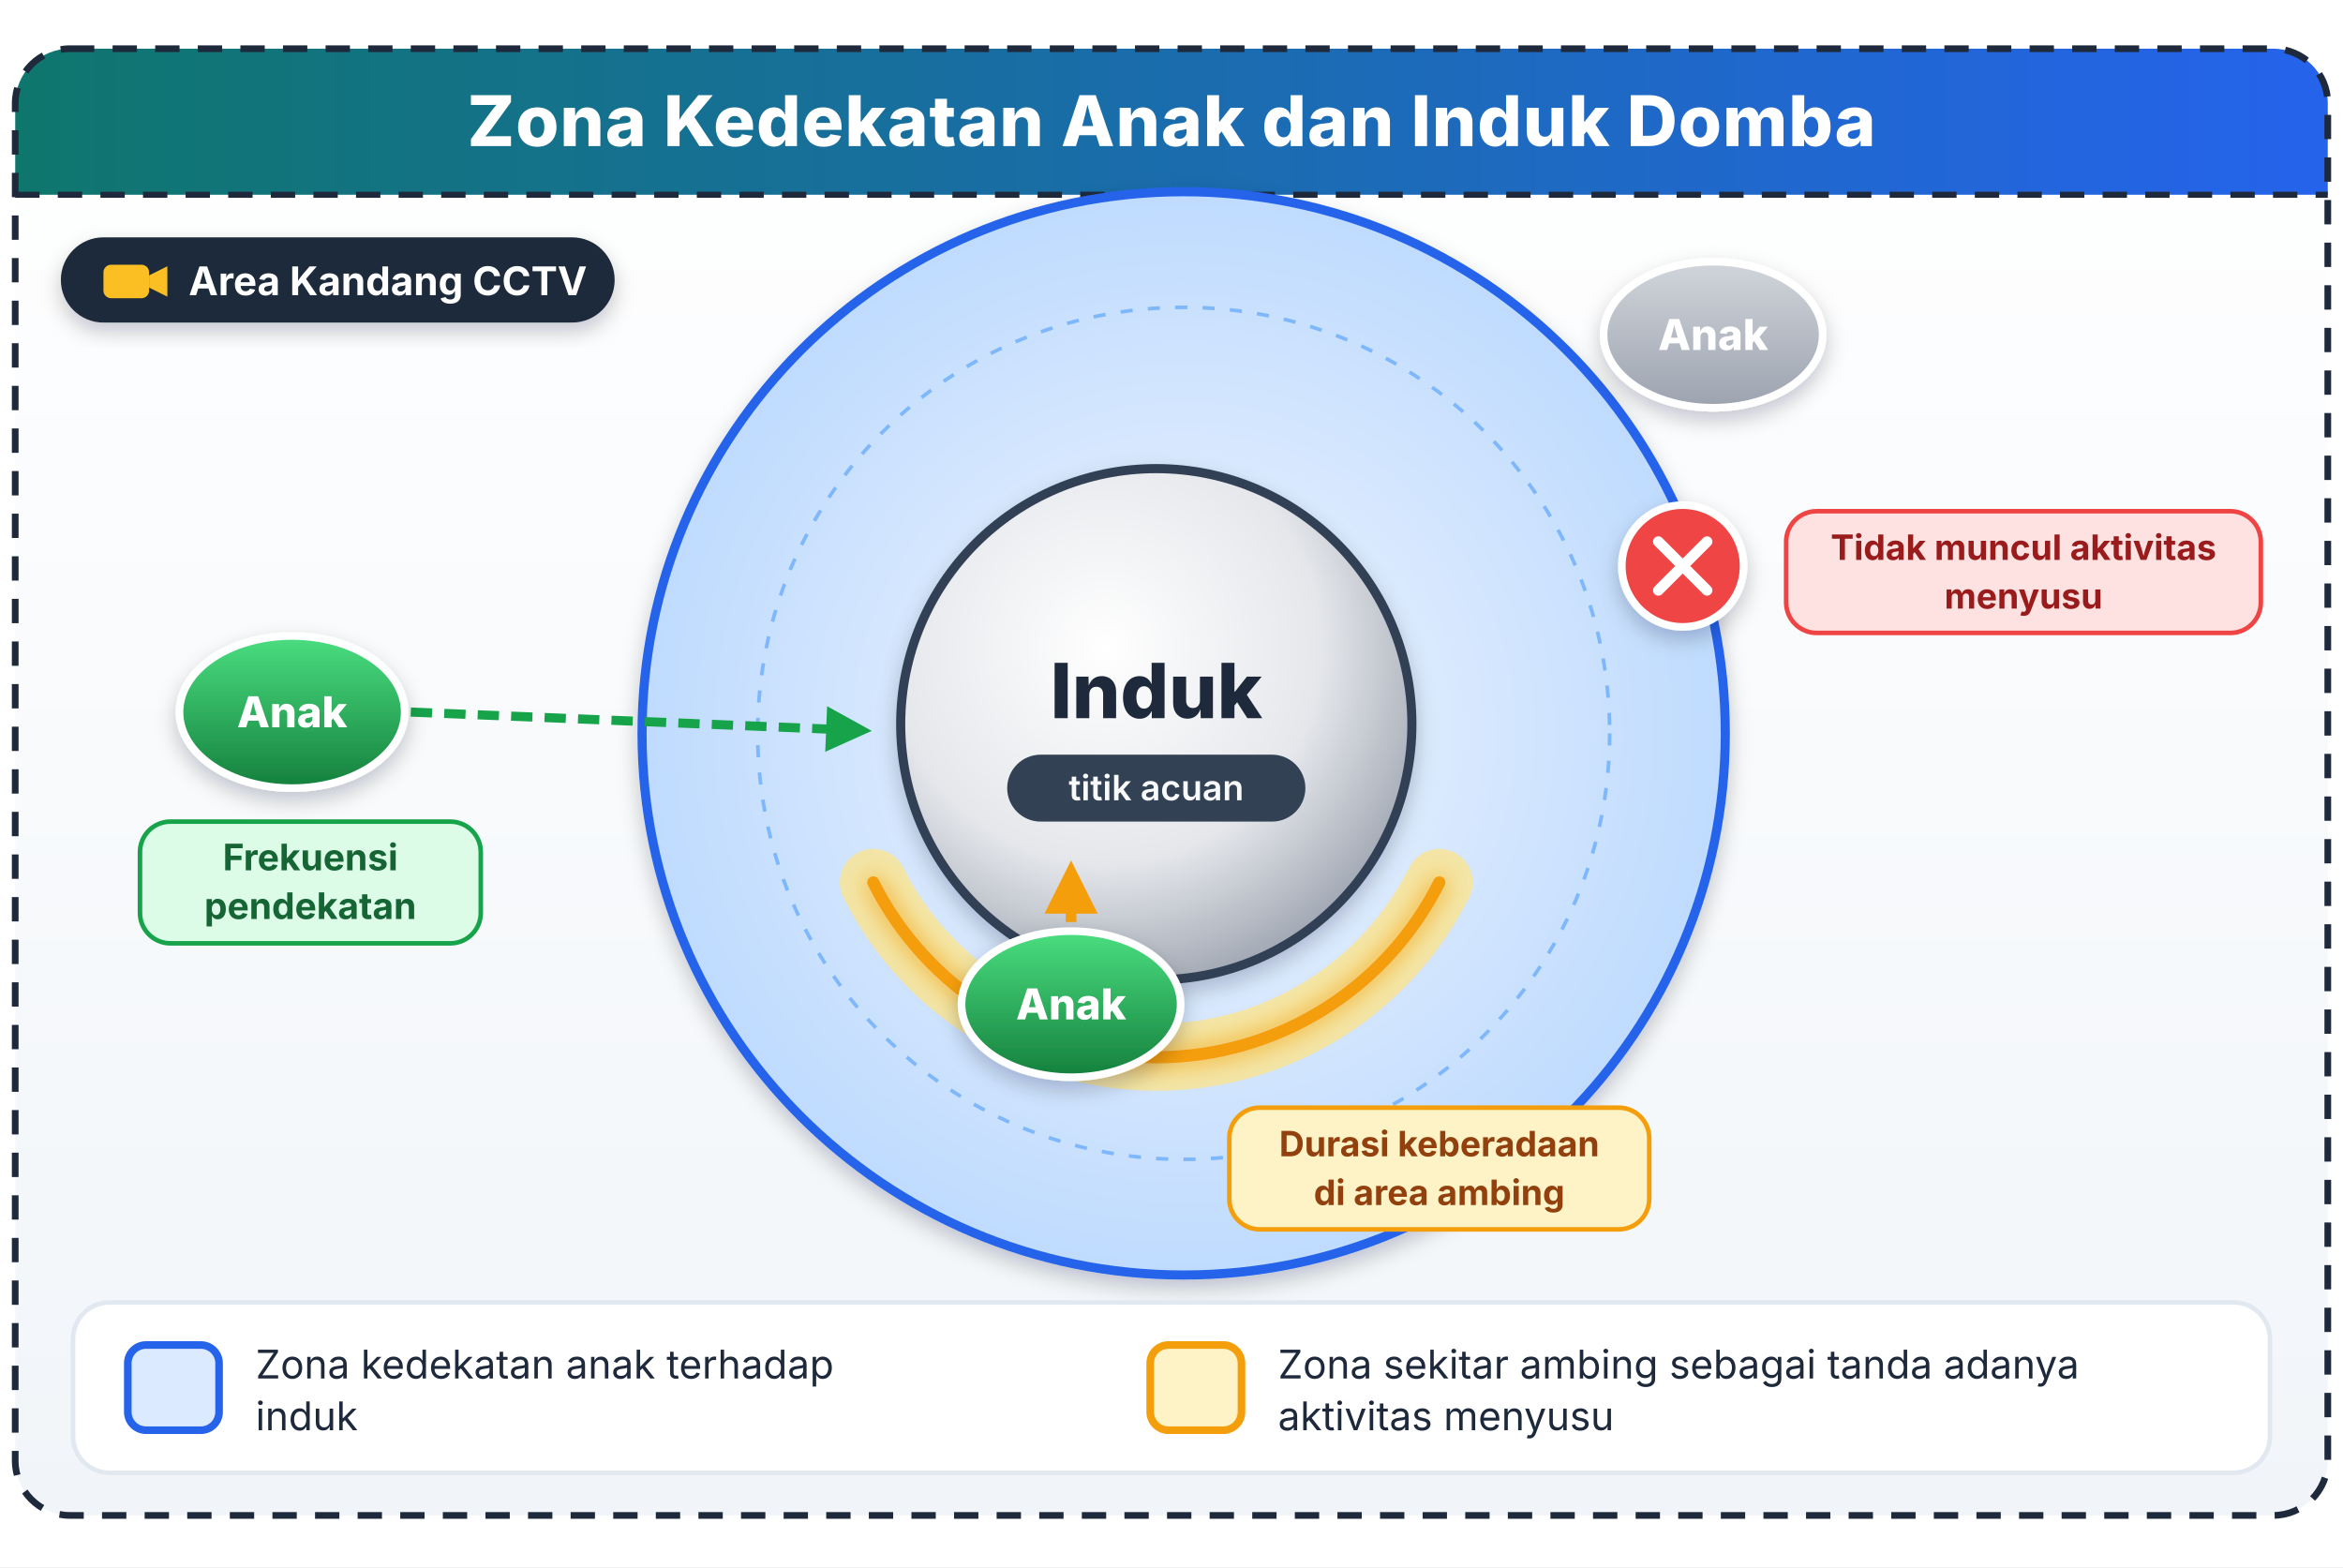
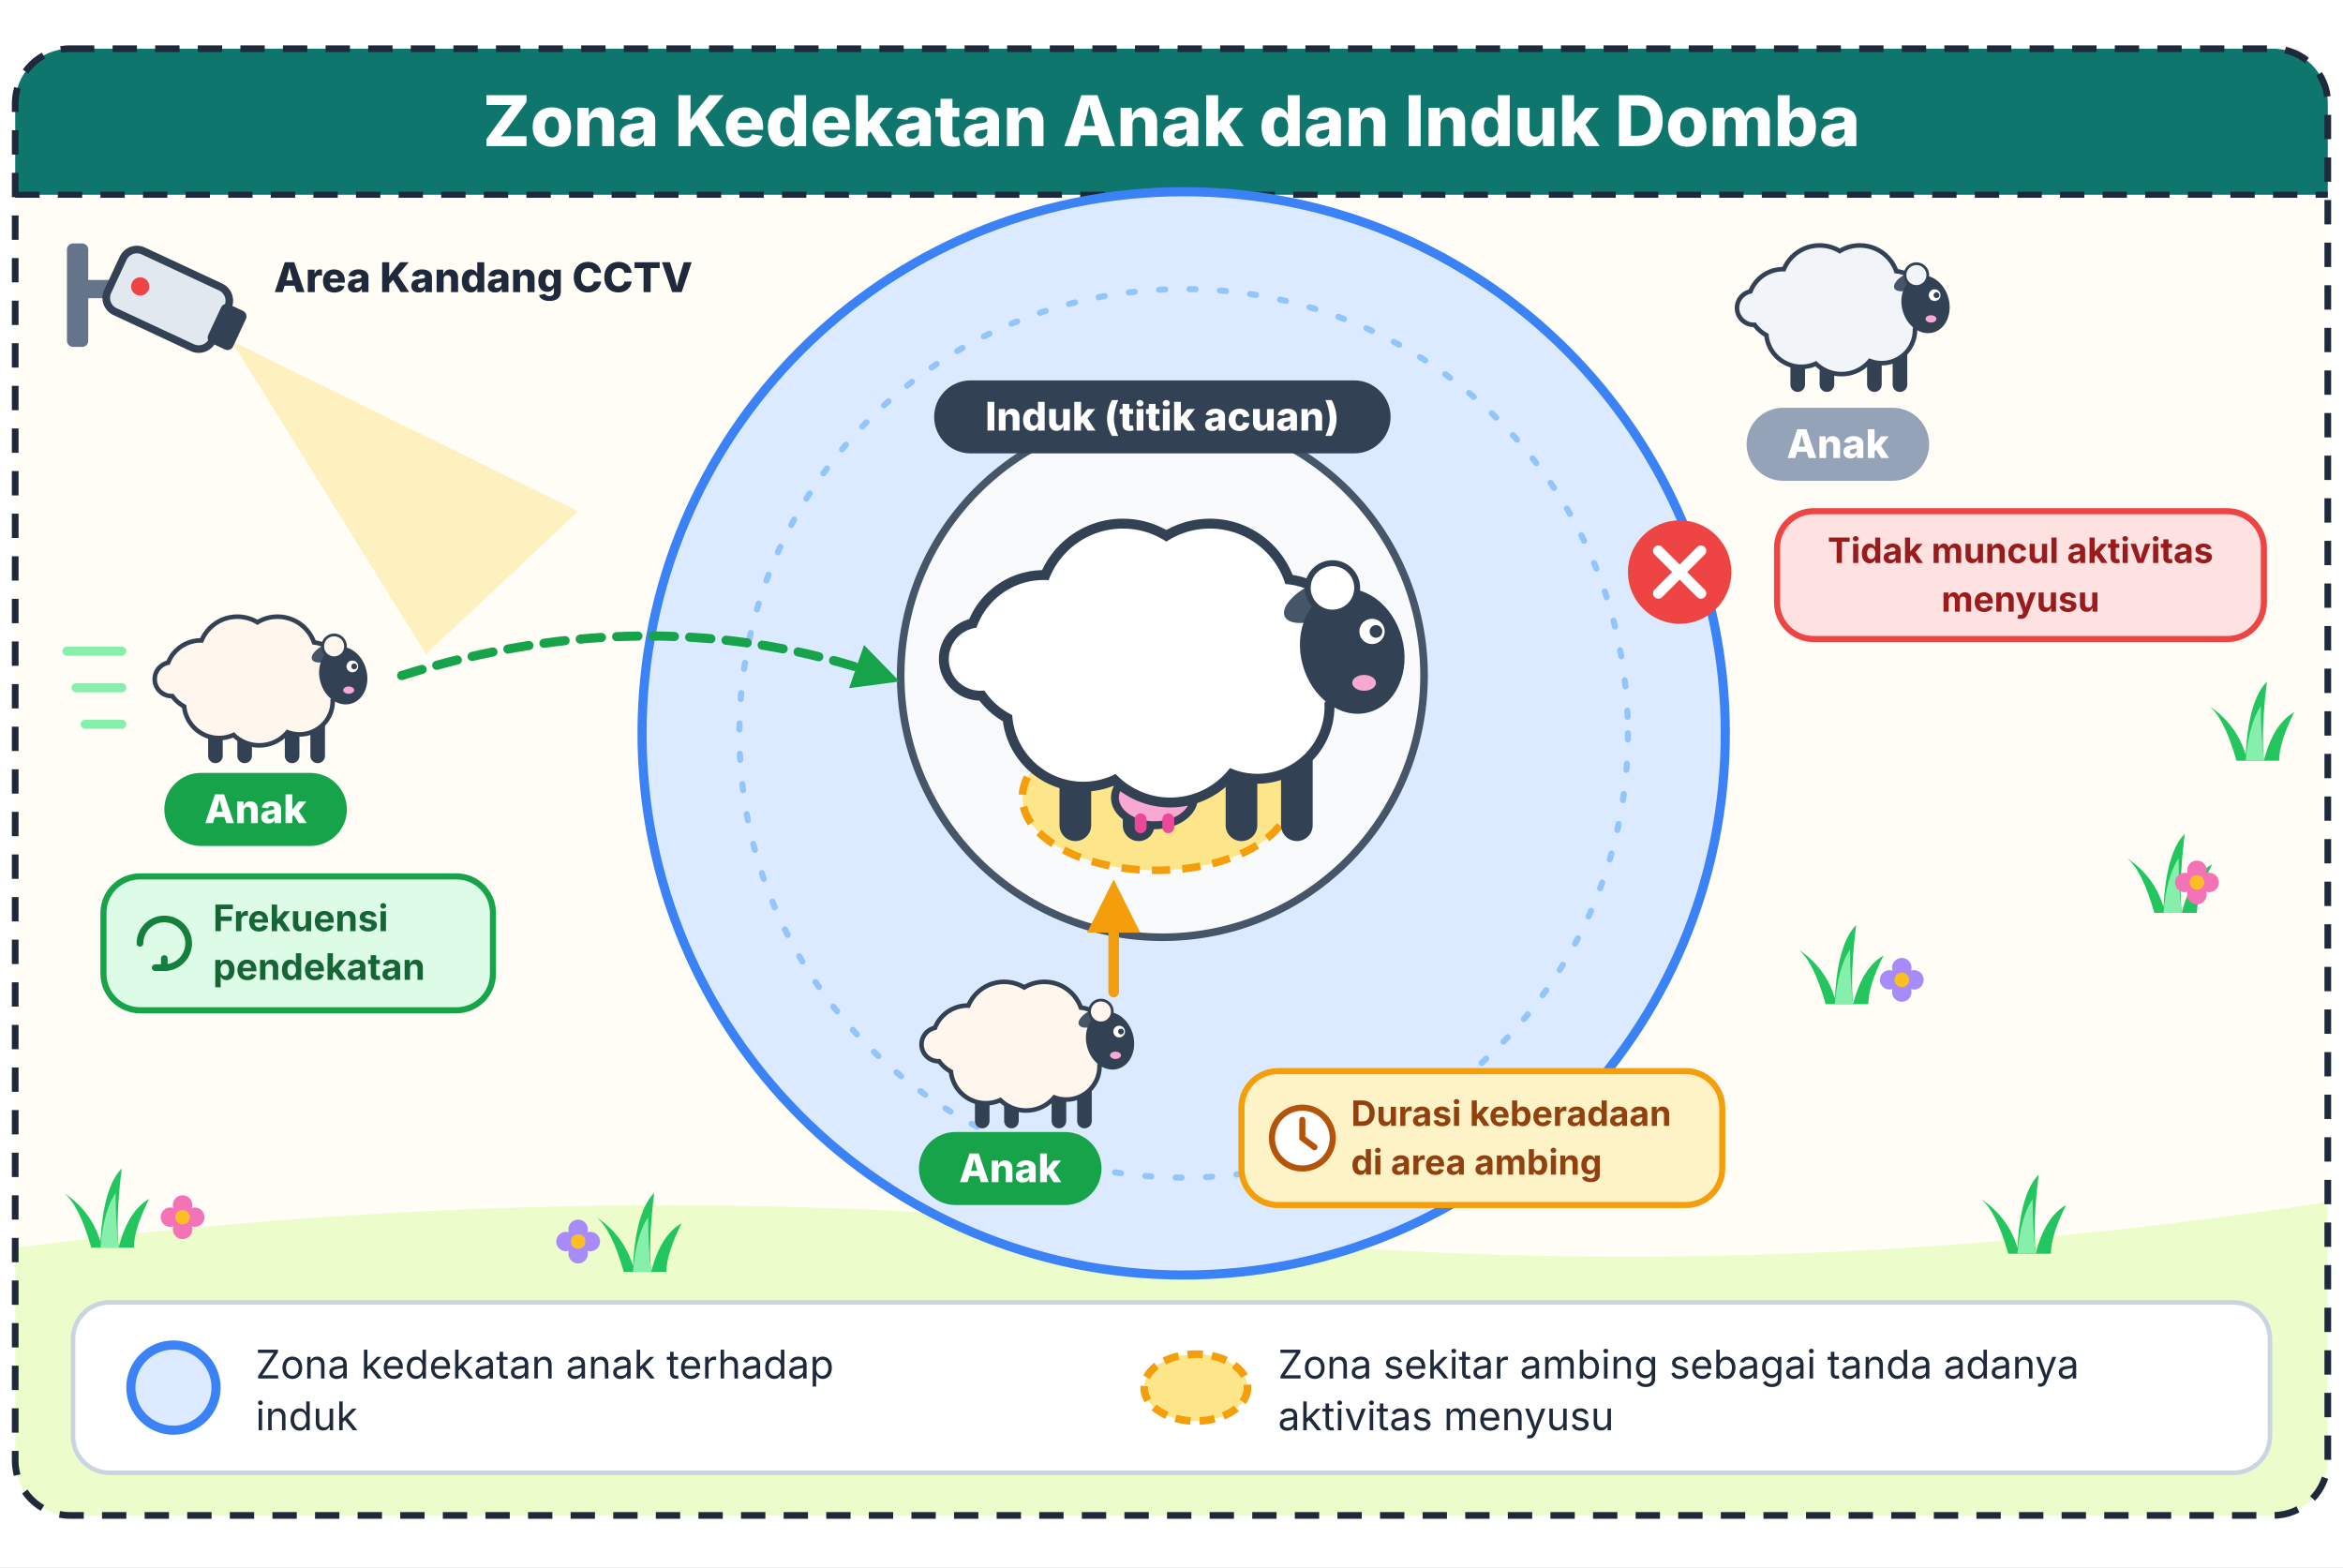
<svg xmlns="http://www.w3.org/2000/svg" width="770" height="515" viewBox="0 0 770 515" font-family="Inter, sans-serif">
  <defs>
-     <linearGradient id="titleG" x1="0" x2="1">
-       <stop offset="0" stop-color="#0f766e" />
-       <stop offset="1" stop-color="#2563eb" />
-     </linearGradient>
-     <radialGradient id="zoneG" cx="0.5" cy="0.5" r="0.5">
-       <stop offset="0.45" stop-color="#dbeafe" />
-       <stop offset="1" stop-color="#bfdbfe" />
-     </radialGradient>
-     <radialGradient id="indukG" cx="0.4" cy="0.35" r="0.7">
-       <stop offset="0" stop-color="#ffffff" />
-       <stop offset="0.6" stop-color="#e5e7eb" />
-       <stop offset="1" stop-color="#9ca3af" />
-     </radialGradient>
-     <linearGradient id="anakG" x1="0" y1="0" x2="0" y2="1">
-       <stop offset="0" stop-color="#4ade80" />
-       <stop offset="1" stop-color="#15803d" />
-     </linearGradient>
-     <linearGradient id="anakOutG" x1="0" y1="0" x2="0" y2="1">
-       <stop offset="0" stop-color="#d1d5db" />
-       <stop offset="1" stop-color="#9ca3af" />
-     </linearGradient>
-     <linearGradient id="bgG" x1="0" y1="0" x2="0" y2="1">
-       <stop offset="0" stop-color="#ffffff" />
-       <stop offset="1" stop-color="#f1f5f9" />
-     </linearGradient>
-     <filter id="sh" x="-30%" y="-30%" width="160%" height="160%">
-       <feDropShadow dx="0" dy="3" stdDeviation="3.5" flood-color="#0f172a" flood-opacity="0.22" />
-     </filter>
-     <filter id="glow" x="-50%" y="-50%" width="200%" height="200%">
-       <feGaussianBlur stdDeviation="4" result="b" />
-       <feMerge>
-         <feMergeNode in="b" />
-         <feMergeNode in="SourceGraphic" />
-       </feMerge>
-     </filter>
-     <marker id="arrG" viewBox="0 0 10 10" refX="7" refY="5" markerWidth="5" markerHeight="5" orient="auto">
-       <path d="M0,0 L10,5 L0,10 z" fill="#16a34a" />
-     </marker>
-     <marker id="arrO" viewBox="0 0 10 10" refX="7" refY="5" markerWidth="5" markerHeight="5" orient="auto">
-       <path d="M0,0 L10,5 L0,10 z" fill="#f59e0b" />
-     </marker>
    <clipPath id="card">
      <rect x="5" y="16" width="760" height="482" rx="18" />
    </clipPath>
+     <marker id="aG" viewBox="0 0 10 10" refX="6" refY="5" markerWidth="5" markerHeight="5" orient="auto">
+       <path d="M0,0 L10,5 L0,10 z" fill="#16a34a" />
+     </marker>
+     <marker id="aO" viewBox="0 0 10 10" refX="6" refY="5" markerWidth="5" markerHeight="5" orient="auto">
+       <path d="M0,0 L10,5 L0,10 z" fill="#f59e0b" />
+     </marker>
  </defs>
  <rect width="770" height="515" fill="#ffffff" />
-   <rect x="5" y="16" width="760" height="482" rx="18" fill="url(#bgG)" />
+   <rect x="5" y="16" width="760" height="482" rx="18" fill="#fffdf6" />
  <g clip-path="url(#card)">
-     <rect x="5" y="16" width="760" height="48" fill="url(#titleG)" />
-   </g>
-   <text x="385" y="48" text-anchor="middle" font-size="23" font-weight="800" fill="#ffffff" letter-spacing="0.3">Zona Kedekatan Anak dan Induk Domba</text>
+     <path d="M5,410 Q200,385 385,405 T765,395 L765,500 L5,500 Z" fill="#ecfccb" />
+     <rect x="5" y="16" width="760" height="48" fill="#0f766e" />
+   </g>
+   <text x="385" y="48" text-anchor="middle" font-size="23" font-weight="800" fill="#ffffff">Zona Kedekatan Anak dan Induk Domba</text>
  <line x1="5" y1="64" x2="765" y2="64" stroke="#1e293b" stroke-width="2" stroke-dasharray="8 6" />
-   <rect x="5" y="16" width="760" height="482" rx="18" fill="none" stroke="#1e293b" stroke-width="2.2" stroke-dasharray="8 6" />
-   <g filter="url(#sh)">
-     <rect x="20" y="78" width="182" height="28" rx="14" fill="#1e293b" />
-   </g>
-   <g transform="translate(34,85)" fill="#fbbf24">
-     <rect x="0" y="2" width="15" height="11" rx="2.5" />
-     <path d="M15,5.5 L21,2.5 L21,12.5 L15,9.5 z" />
-   </g>
-   <text x="62" y="97" font-size="13" font-weight="700" fill="#ffffff">Area Kandang CCTV</text>
-   <circle cx="389" cy="241" r="178" fill="url(#zoneG)" stroke="#2563eb" stroke-width="3" filter="url(#sh)" />
-   <circle cx="389" cy="241" r="140" fill="none" stroke="#60a5fa" stroke-width="1.2" stroke-dasharray="4 5" opacity="0.7" />
-   <path d="M 287 290 A 104 104 0 0 0 473 290" fill="none" stroke="#fde68a" stroke-width="22" stroke-linecap="round" opacity="0.75" />
-   <path d="M 287 290 A 104 104 0 0 0 473 290" fill="none" stroke="#f59e0b" stroke-width="4" stroke-linecap="round" filter="url(#glow)" />
-   <line x1="291" y1="222" x2="291" y2="300" stroke="#f59e0b" stroke-width="5" stroke-linecap="round" filter="url(#glow)" />
-   <line x1="469" y1="222" x2="469" y2="300" stroke="#f59e0b" stroke-width="5" stroke-linecap="round" filter="url(#glow)" />
-   <circle cx="380" cy="238" r="84" fill="url(#indukG)" stroke="#334155" stroke-width="3" filter="url(#sh)" />
-   <text x="380" y="236" text-anchor="middle" font-size="25" font-weight="800" fill="#1e293b">Induk</text>
-   <rect x="331" y="248" width="98" height="22" rx="11" fill="#334155" />
-   <text x="380" y="263" text-anchor="middle" font-size="11.5" font-weight="600" fill="#f8fafc">titik acuan</text>
-   <line x1="135" y1="234" x2="282" y2="240" stroke="#16a34a" stroke-width="3" stroke-dasharray="7 4" marker-end="url(#arrG)" />
-   <g filter="url(#sh)">
-     <ellipse cx="96" cy="234" rx="37" ry="25" fill="url(#anakG)" stroke="#ffffff" stroke-width="2.5" />
-   </g>
-   <text x="96" y="239" text-anchor="middle" font-size="14" font-weight="800" fill="#ffffff">Anak</text>
-   <rect x="46" y="270" width="112" height="40" rx="10" fill="#dcfce7" stroke="#16a34a" stroke-width="1.5" />
-   <text x="102" y="286" text-anchor="middle" font-size="12" font-weight="700" fill="#166534">Frekuensi</text>
-   <text x="102" y="302" text-anchor="middle" font-size="12" font-weight="700" fill="#166534">pendekatan</text>
-   <line x1="352" y1="303" x2="352" y2="288" stroke="#f59e0b" stroke-width="3.5" marker-end="url(#arrO)" />
-   <g filter="url(#sh)">
-     <ellipse cx="352" cy="330" rx="36" ry="24" fill="url(#anakG)" stroke="#ffffff" stroke-width="2.5" />
-   </g>
-   <text x="352" y="335" text-anchor="middle" font-size="14" font-weight="800" fill="#ffffff">Anak</text>
-   <rect x="404" y="364" width="138" height="40" rx="10" fill="#fef3c7" stroke="#f59e0b" stroke-width="1.5" />
-   <text x="473" y="380" text-anchor="middle" font-size="11.5" font-weight="700" fill="#92400e">Durasi keberadaan</text>
-   <text x="473" y="396" text-anchor="middle" font-size="11.5" font-weight="700" fill="#92400e">di area ambing</text>
-   <g filter="url(#sh)">
-     <ellipse cx="563" cy="110" rx="36" ry="24" fill="url(#anakOutG)" stroke="#ffffff" stroke-width="2.5" />
-   </g>
-   <text x="563" y="115" text-anchor="middle" font-size="14" font-weight="800" fill="#ffffff">Anak</text>
-   <g filter="url(#sh)">
-     <circle cx="553" cy="186" r="20" fill="#ef4444" stroke="#ffffff" stroke-width="2.5" />
-   </g>
-   <path d="M545,178 L561,194 M561,178 L545,194" stroke="#ffffff" stroke-width="3.5" stroke-linecap="round" />
-   <rect x="587" y="168" width="156" height="40" rx="10" fill="#fee2e2" stroke="#ef4444" stroke-width="1.5" />
-   <text x="665" y="184" text-anchor="middle" font-size="11.5" font-weight="700" fill="#991b1b">Tidak muncul aktivitas</text>
-   <text x="665" y="200" text-anchor="middle" font-size="11.5" font-weight="700" fill="#991b1b">menyusu</text>
-   <rect x="24" y="428" width="722" height="56" rx="12" fill="#ffffff" stroke="#e2e8f0" stroke-width="1.5" />
-   <rect x="42" y="442" width="30" height="28" rx="6" fill="#dbeafe" stroke="#2563eb" stroke-width="2.5" />
+   <path d="M76,112 L140,215 L190,168 Z" fill="#fde68a" opacity="0.5" />
+   <g transform="translate(22,80)">
+     <rect x="0" y="0" width="7" height="34" rx="2" fill="#64748b" />
+     <rect x="5" y="12" width="14" height="6" fill="#64748b" />
+     <g transform="rotate(25 30 18)">
+       <rect x="14" y="6" width="38" height="22" rx="5" fill="#e2e8f0" stroke="#334155" stroke-width="2.5" />
+       <rect x="50" y="10" width="9" height="14" rx="2" fill="#334155" />
+       <circle cx="23" cy="17" r="3" fill="#ef4444" />
+     </g>
+   </g>
+   <text x="90" y="96" font-size="13.5" font-weight="800" fill="#1e293b">Area Kandang CCTV</text>
+   <circle cx="389" cy="241" r="178" fill="#dbeafe" stroke="#3b82f6" stroke-width="3" />
+   <circle cx="389" cy="241" r="146" fill="none" stroke="#93c5fd" stroke-width="2" stroke-dasharray="2 8" stroke-linecap="round" />
+   <circle cx="382" cy="222" r="86" fill="#f8fafc" stroke="#475569" stroke-width="2.5" />
+   <ellipse cx="380" cy="262" rx="44" ry="24" fill="#fde68a" stroke="#f59e0b" stroke-width="2.5" stroke-dasharray="6 4" />
+   <g transform="translate(304,162) scale(1.3)">
+     <rect x="34" y="62" width="8" height="26" rx="4" fill="#334155" />
+     <rect x="50" y="62" width="8" height="26" rx="4" fill="#334155" />
+     <rect x="76" y="62" width="8" height="26" rx="4" fill="#334155" />
+     <rect x="90" y="62" width="8" height="26" rx="4" fill="#334155" />
+     <ellipse cx="58" cy="77" rx="10" ry="7" fill="#f9a8d4" stroke="#334155" stroke-width="2" />
+     <rect x="53" y="81" width="3" height="5" rx="1.5" fill="#ec4899" />
+     <rect x="60" y="81" width="3" height="5" rx="1.5" fill="#ec4899" />
+     <circle cx="30" cy="40" r="20.5" fill="#334155" />
+     <circle cx="50" cy="29" r="22.5" fill="#334155" />
+     <circle cx="72" cy="29" r="22.5" fill="#334155" />
+     <circle cx="90" cy="40" r="19.5" fill="#334155" />
+     <circle cx="40" cy="55" r="20.5" fill="#334155" />
+     <circle cx="62" cy="58" r="21.5" fill="#334155" />
+     <circle cx="84" cy="54" r="19.5" fill="#334155" />
+     <circle cx="14" cy="42" r="10.5" fill="#334155" />
+     <circle cx="30" cy="40" r="18" fill="#ffffff" />
+     <circle cx="50" cy="29" r="20" fill="#ffffff" />
+     <circle cx="72" cy="29" r="20" fill="#ffffff" />
+     <circle cx="90" cy="40" r="17" fill="#ffffff" />
+     <circle cx="40" cy="55" r="18" fill="#ffffff" />
+     <circle cx="62" cy="58" r="19" fill="#ffffff" />
+     <circle cx="84" cy="54" r="17" fill="#ffffff" />
+     <circle cx="14" cy="42" r="8" fill="#ffffff" />
+     <ellipse cx="100" cy="27" rx="10" ry="4.5" fill="#475569" transform="rotate(-25 100 27)" />
+     <ellipse cx="108" cy="40" rx="13" ry="16" fill="#334155" transform="rotate(-15 108 40)" />
+     <circle cx="103" cy="24" r="7" fill="#334155" />
+     <circle cx="103" cy="24" r="5.5" fill="#ffffff" />
+     <circle cx="113" cy="35" r="3.2" fill="#fff" />
+     <circle cx="114" cy="35" r="1.6" fill="#334155" />
+     <ellipse cx="111" cy="48" rx="3" ry="2" fill="#f9a8d4" />
+   </g>
+   <rect x="307.0" y="125" width="150" height="24" rx="12" fill="#334155" />
+   <text x="382" y="141.5" text-anchor="middle" font-size="13" font-weight="800" fill="#fff">Induk (titik acuan)</text>
+   <line x1="366" y1="326" x2="366" y2="296" stroke="#f59e0b" stroke-width="3.5" stroke-linecap="round" marker-end="url(#aO)" />
+   <g transform="translate(300,318) scale(0.6)">
+     <rect x="34" y="62" width="8" height="26" rx="4" fill="#334155" />
+     <rect x="50" y="62" width="8" height="26" rx="4" fill="#334155" />
+     <rect x="76" y="62" width="8" height="26" rx="4" fill="#334155" />
+     <rect x="90" y="62" width="8" height="26" rx="4" fill="#334155" />
+     <circle cx="30" cy="40" r="20.5" fill="#334155" />
+     <circle cx="50" cy="29" r="22.5" fill="#334155" />
+     <circle cx="72" cy="29" r="22.5" fill="#334155" />
+     <circle cx="90" cy="40" r="19.5" fill="#334155" />
+     <circle cx="40" cy="55" r="20.5" fill="#334155" />
+     <circle cx="62" cy="58" r="21.5" fill="#334155" />
+     <circle cx="84" cy="54" r="19.5" fill="#334155" />
+     <circle cx="14" cy="42" r="10.5" fill="#334155" />
+     <circle cx="30" cy="40" r="18" fill="#fff7ed" />
+     <circle cx="50" cy="29" r="20" fill="#fff7ed" />
+     <circle cx="72" cy="29" r="20" fill="#fff7ed" />
+     <circle cx="90" cy="40" r="17" fill="#fff7ed" />
+     <circle cx="40" cy="55" r="18" fill="#fff7ed" />
+     <circle cx="62" cy="58" r="19" fill="#fff7ed" />
+     <circle cx="84" cy="54" r="17" fill="#fff7ed" />
+     <circle cx="14" cy="42" r="8" fill="#fff7ed" />
+     <ellipse cx="100" cy="27" rx="10" ry="4.5" fill="#475569" transform="rotate(-25 100 27)" />
+     <ellipse cx="108" cy="40" rx="13" ry="16" fill="#334155" transform="rotate(-15 108 40)" />
+     <circle cx="103" cy="24" r="7" fill="#334155" />
+     <circle cx="103" cy="24" r="5.5" fill="#fff7ed" />
+     <circle cx="113" cy="35" r="3.2" fill="#fff" />
+     <circle cx="114" cy="35" r="1.6" fill="#334155" />
+     <ellipse cx="111" cy="48" rx="3" ry="2" fill="#f9a8d4" />
+   </g>
+   <rect x="302.0" y="372" width="60" height="24" rx="12" fill="#16a34a" />
+   <text x="332" y="388.5" text-anchor="middle" font-size="13" font-weight="800" fill="#fff">Anak</text>
+   <rect x="408" y="352" width="158" height="44" rx="12" fill="#fef3c7" stroke="#f59e0b" stroke-width="2" />
+   <circle cx="428" cy="374" r="10" fill="#fff" stroke="#b45309" stroke-width="2" />
+   <path d="M428,368 L428,374 L432,377" stroke="#b45309" stroke-width="2" fill="none" stroke-linecap="round" />
+   <text x="444" y="370" font-size="11.5" font-weight="700" fill="#92400e">Durasi keberadaan</text>
+   <text x="444" y="386" font-size="11.5" font-weight="700" fill="#92400e">di area ambing</text>
+   <line x1="22" y1="214" x2="40" y2="214" stroke="#86efac" stroke-width="3" stroke-linecap="round" />
+   <line x1="25" y1="226" x2="40" y2="226" stroke="#86efac" stroke-width="3" stroke-linecap="round" />
+   <line x1="28" y1="238" x2="40" y2="238" stroke="#86efac" stroke-width="3" stroke-linecap="round" />
+   <g transform="translate(48,198) scale(0.6)">
+     <rect x="34" y="62" width="8" height="26" rx="4" fill="#334155" />
+     <rect x="50" y="62" width="8" height="26" rx="4" fill="#334155" />
+     <rect x="76" y="62" width="8" height="26" rx="4" fill="#334155" />
+     <rect x="90" y="62" width="8" height="26" rx="4" fill="#334155" />
+     <circle cx="30" cy="40" r="20.5" fill="#334155" />
+     <circle cx="50" cy="29" r="22.5" fill="#334155" />
+     <circle cx="72" cy="29" r="22.5" fill="#334155" />
+     <circle cx="90" cy="40" r="19.5" fill="#334155" />
+     <circle cx="40" cy="55" r="20.5" fill="#334155" />
+     <circle cx="62" cy="58" r="21.5" fill="#334155" />
+     <circle cx="84" cy="54" r="19.5" fill="#334155" />
+     <circle cx="14" cy="42" r="10.5" fill="#334155" />
+     <circle cx="30" cy="40" r="18" fill="#fff7ed" />
+     <circle cx="50" cy="29" r="20" fill="#fff7ed" />
+     <circle cx="72" cy="29" r="20" fill="#fff7ed" />
+     <circle cx="90" cy="40" r="17" fill="#fff7ed" />
+     <circle cx="40" cy="55" r="18" fill="#fff7ed" />
+     <circle cx="62" cy="58" r="19" fill="#fff7ed" />
+     <circle cx="84" cy="54" r="17" fill="#fff7ed" />
+     <circle cx="14" cy="42" r="8" fill="#fff7ed" />
+     <ellipse cx="100" cy="27" rx="10" ry="4.5" fill="#475569" transform="rotate(-25 100 27)" />
+     <ellipse cx="108" cy="40" rx="13" ry="16" fill="#334155" transform="rotate(-15 108 40)" />
+     <circle cx="103" cy="24" r="7" fill="#334155" />
+     <circle cx="103" cy="24" r="5.5" fill="#fff7ed" />
+     <circle cx="113" cy="35" r="3.2" fill="#fff" />
+     <circle cx="114" cy="35" r="1.6" fill="#334155" />
+     <ellipse cx="111" cy="48" rx="3" ry="2" fill="#f9a8d4" />
+   </g>
+   <rect x="54.0" y="254" width="60" height="24" rx="12" fill="#16a34a" />
+   <text x="84" y="270.5" text-anchor="middle" font-size="13" font-weight="800" fill="#fff">Anak</text>
+   <path d="M132,222 Q215,196 290,222" fill="none" stroke="#16a34a" stroke-width="3" stroke-dasharray="7 5" stroke-linecap="round" marker-end="url(#aG)" />
+   <rect x="34" y="288" width="128" height="44" rx="12" fill="#dcfce7" stroke="#16a34a" stroke-width="2" />
+   <g transform="translate(54,310)" fill="none" stroke="#15803d" stroke-width="2.2" stroke-linecap="round">
+     <path d="M-8,0 A8,8 0 1 1 0,8" />
+     <path d="M-3,8 L0,8 L0,5" />
+   </g>
+   <text x="70" y="306" font-size="12" font-weight="700" fill="#166534">Frekuensi</text>
+   <text x="70" y="322" font-size="12" font-weight="700" fill="#166534">pendekatan</text>
+   <g transform="translate(568,76) scale(0.6)">
+     <rect x="34" y="62" width="8" height="26" rx="4" fill="#334155" />
+     <rect x="50" y="62" width="8" height="26" rx="4" fill="#334155" />
+     <rect x="76" y="62" width="8" height="26" rx="4" fill="#334155" />
+     <rect x="90" y="62" width="8" height="26" rx="4" fill="#334155" />
+     <circle cx="30" cy="40" r="20.5" fill="#334155" />
+     <circle cx="50" cy="29" r="22.5" fill="#334155" />
+     <circle cx="72" cy="29" r="22.5" fill="#334155" />
+     <circle cx="90" cy="40" r="19.5" fill="#334155" />
+     <circle cx="40" cy="55" r="20.5" fill="#334155" />
+     <circle cx="62" cy="58" r="21.5" fill="#334155" />
+     <circle cx="84" cy="54" r="19.5" fill="#334155" />
+     <circle cx="14" cy="42" r="10.5" fill="#334155" />
+     <circle cx="30" cy="40" r="18" fill="#f1f5f9" />
+     <circle cx="50" cy="29" r="20" fill="#f1f5f9" />
+     <circle cx="72" cy="29" r="20" fill="#f1f5f9" />
+     <circle cx="90" cy="40" r="17" fill="#f1f5f9" />
+     <circle cx="40" cy="55" r="18" fill="#f1f5f9" />
+     <circle cx="62" cy="58" r="19" fill="#f1f5f9" />
+     <circle cx="84" cy="54" r="17" fill="#f1f5f9" />
+     <circle cx="14" cy="42" r="8" fill="#f1f5f9" />
+     <ellipse cx="100" cy="27" rx="10" ry="4.5" fill="#475569" transform="rotate(-25 100 27)" />
+     <ellipse cx="108" cy="40" rx="13" ry="16" fill="#334155" transform="rotate(-15 108 40)" />
+     <circle cx="103" cy="24" r="7" fill="#334155" />
+     <circle cx="103" cy="24" r="5.5" fill="#f1f5f9" />
+     <circle cx="113" cy="35" r="3.2" fill="#fff" />
+     <circle cx="114" cy="35" r="1.6" fill="#334155" />
+     <ellipse cx="111" cy="48" rx="3" ry="2" fill="#f9a8d4" />
+   </g>
+   <rect x="574.0" y="134" width="60" height="24" rx="12" fill="#94a3b8" />
+   <text x="604" y="150.5" text-anchor="middle" font-size="13" font-weight="800" fill="#fff">Anak</text>
+   <circle cx="552" cy="188" r="17" fill="#ef4444" />
+   <path d="M545,181 L559,195 M559,181 L545,195" stroke="#fff" stroke-width="3.5" stroke-linecap="round" />
+   <rect x="584" y="168" width="160" height="42" rx="12" fill="#fee2e2" stroke="#ef4444" stroke-width="2" />
+   <text x="664" y="185" text-anchor="middle" font-size="11.5" font-weight="700" fill="#991b1b">Tidak muncul aktivitas</text>
+   <text x="664" y="201" text-anchor="middle" font-size="11.5" font-weight="700" fill="#991b1b">menyusu</text>
+   <g transform="translate(30,410)">
+     <path d="M0,0 Q-4,-14 -9,-18 Q0,-12 3,-2 Q4,-20 10,-26 Q8,-10 9,0 Q12,-12 19,-16 Q14,-6 14,0 Z" fill="#22c55e" />
+     <path d="M3,0 Q4,-12 8,-18 Q8,-8 9,0Z" fill="#86efac" />
+   </g>
+   <g transform="translate(205,418)">
+     <path d="M0,0 Q-4,-14 -9,-18 Q0,-12 3,-2 Q4,-20 10,-26 Q8,-10 9,0 Q12,-12 19,-16 Q14,-6 14,0 Z" fill="#22c55e" />
+     <path d="M3,0 Q4,-12 8,-18 Q8,-8 9,0Z" fill="#86efac" />
+   </g>
+   <g transform="translate(600,330)">
+     <path d="M0,0 Q-4,-14 -9,-18 Q0,-12 3,-2 Q4,-20 10,-26 Q8,-10 9,0 Q12,-12 19,-16 Q14,-6 14,0 Z" fill="#22c55e" />
+     <path d="M3,0 Q4,-12 8,-18 Q8,-8 9,0Z" fill="#86efac" />
+   </g>
+   <g transform="translate(708,300)">
+     <path d="M0,0 Q-4,-14 -9,-18 Q0,-12 3,-2 Q4,-20 10,-26 Q8,-10 9,0 Q12,-12 19,-16 Q14,-6 14,0 Z" fill="#22c55e" />
+     <path d="M3,0 Q4,-12 8,-18 Q8,-8 9,0Z" fill="#86efac" />
+   </g>
+   <g transform="translate(660,412)">
+     <path d="M0,0 Q-4,-14 -9,-18 Q0,-12 3,-2 Q4,-20 10,-26 Q8,-10 9,0 Q12,-12 19,-16 Q14,-6 14,0 Z" fill="#22c55e" />
+     <path d="M3,0 Q4,-12 8,-18 Q8,-8 9,0Z" fill="#86efac" />
+   </g>
+   <g transform="translate(735,250)">
+     <path d="M0,0 Q-4,-14 -9,-18 Q0,-12 3,-2 Q4,-20 10,-26 Q8,-10 9,0 Q12,-12 19,-16 Q14,-6 14,0 Z" fill="#22c55e" />
+     <path d="M3,0 Q4,-12 8,-18 Q8,-8 9,0Z" fill="#86efac" />
+   </g>
+   <g transform="translate(60,400)">
+     <circle cx="0" cy="-4" r="3.2" fill="#f472b6" />
+     <circle cx="4" cy="0" r="3.2" fill="#f472b6" />
+     <circle cx="0" cy="4" r="3.2" fill="#f472b6" />
+     <circle cx="-4" cy="0" r="3.2" fill="#f472b6" />
+     <circle r="2.4" fill="#fbbf24" />
+   </g>
+   <g transform="translate(625,322)">
+     <circle cx="0" cy="-4" r="3.2" fill="#a78bfa" />
+     <circle cx="4" cy="0" r="3.2" fill="#a78bfa" />
+     <circle cx="0" cy="4" r="3.2" fill="#a78bfa" />
+     <circle cx="-4" cy="0" r="3.2" fill="#a78bfa" />
+     <circle r="2.4" fill="#fbbf24" />
+   </g>
+   <g transform="translate(722,290)">
+     <circle cx="0" cy="-4" r="3.2" fill="#f472b6" />
+     <circle cx="4" cy="0" r="3.2" fill="#f472b6" />
+     <circle cx="0" cy="4" r="3.2" fill="#f472b6" />
+     <circle cx="-4" cy="0" r="3.2" fill="#f472b6" />
+     <circle r="2.4" fill="#fbbf24" />
+   </g>
+   <g transform="translate(190,408)">
+     <circle cx="0" cy="-4" r="3.2" fill="#a78bfa" />
+     <circle cx="4" cy="0" r="3.2" fill="#a78bfa" />
+     <circle cx="0" cy="4" r="3.2" fill="#a78bfa" />
+     <circle cx="-4" cy="0" r="3.2" fill="#a78bfa" />
+     <circle r="2.4" fill="#fbbf24" />
+   </g>
+   <rect x="24" y="428" width="722" height="56" rx="12" fill="#ffffff" stroke="#cbd5e1" stroke-width="1.5" />
+   <circle cx="57" cy="456" r="14" fill="#dbeafe" stroke="#3b82f6" stroke-width="3" />
  <text x="84" y="453" font-size="13" fill="#1e293b">Zona kedekatan anak terhadap</text>
  <text x="84" y="470" font-size="13" fill="#1e293b">induk</text>
-   <rect x="378" y="442" width="30" height="28" rx="6" fill="#fef3c7" stroke="#f59e0b" stroke-width="2.5" />
+   <ellipse cx="393" cy="456" rx="17" ry="11" fill="#fde68a" stroke="#f59e0b" stroke-width="2.5" stroke-dasharray="5 3" />
  <text x="420" y="453" font-size="13" fill="#1e293b">Zona sekitar ambing sebagai tanda adanya</text>
  <text x="420" y="470" font-size="13" fill="#1e293b">aktivitas menyusu</text>
+   <rect x="5" y="16" width="760" height="482" rx="18" fill="none" stroke="#1e293b" stroke-width="2.2" stroke-dasharray="8 6" />
</svg>
